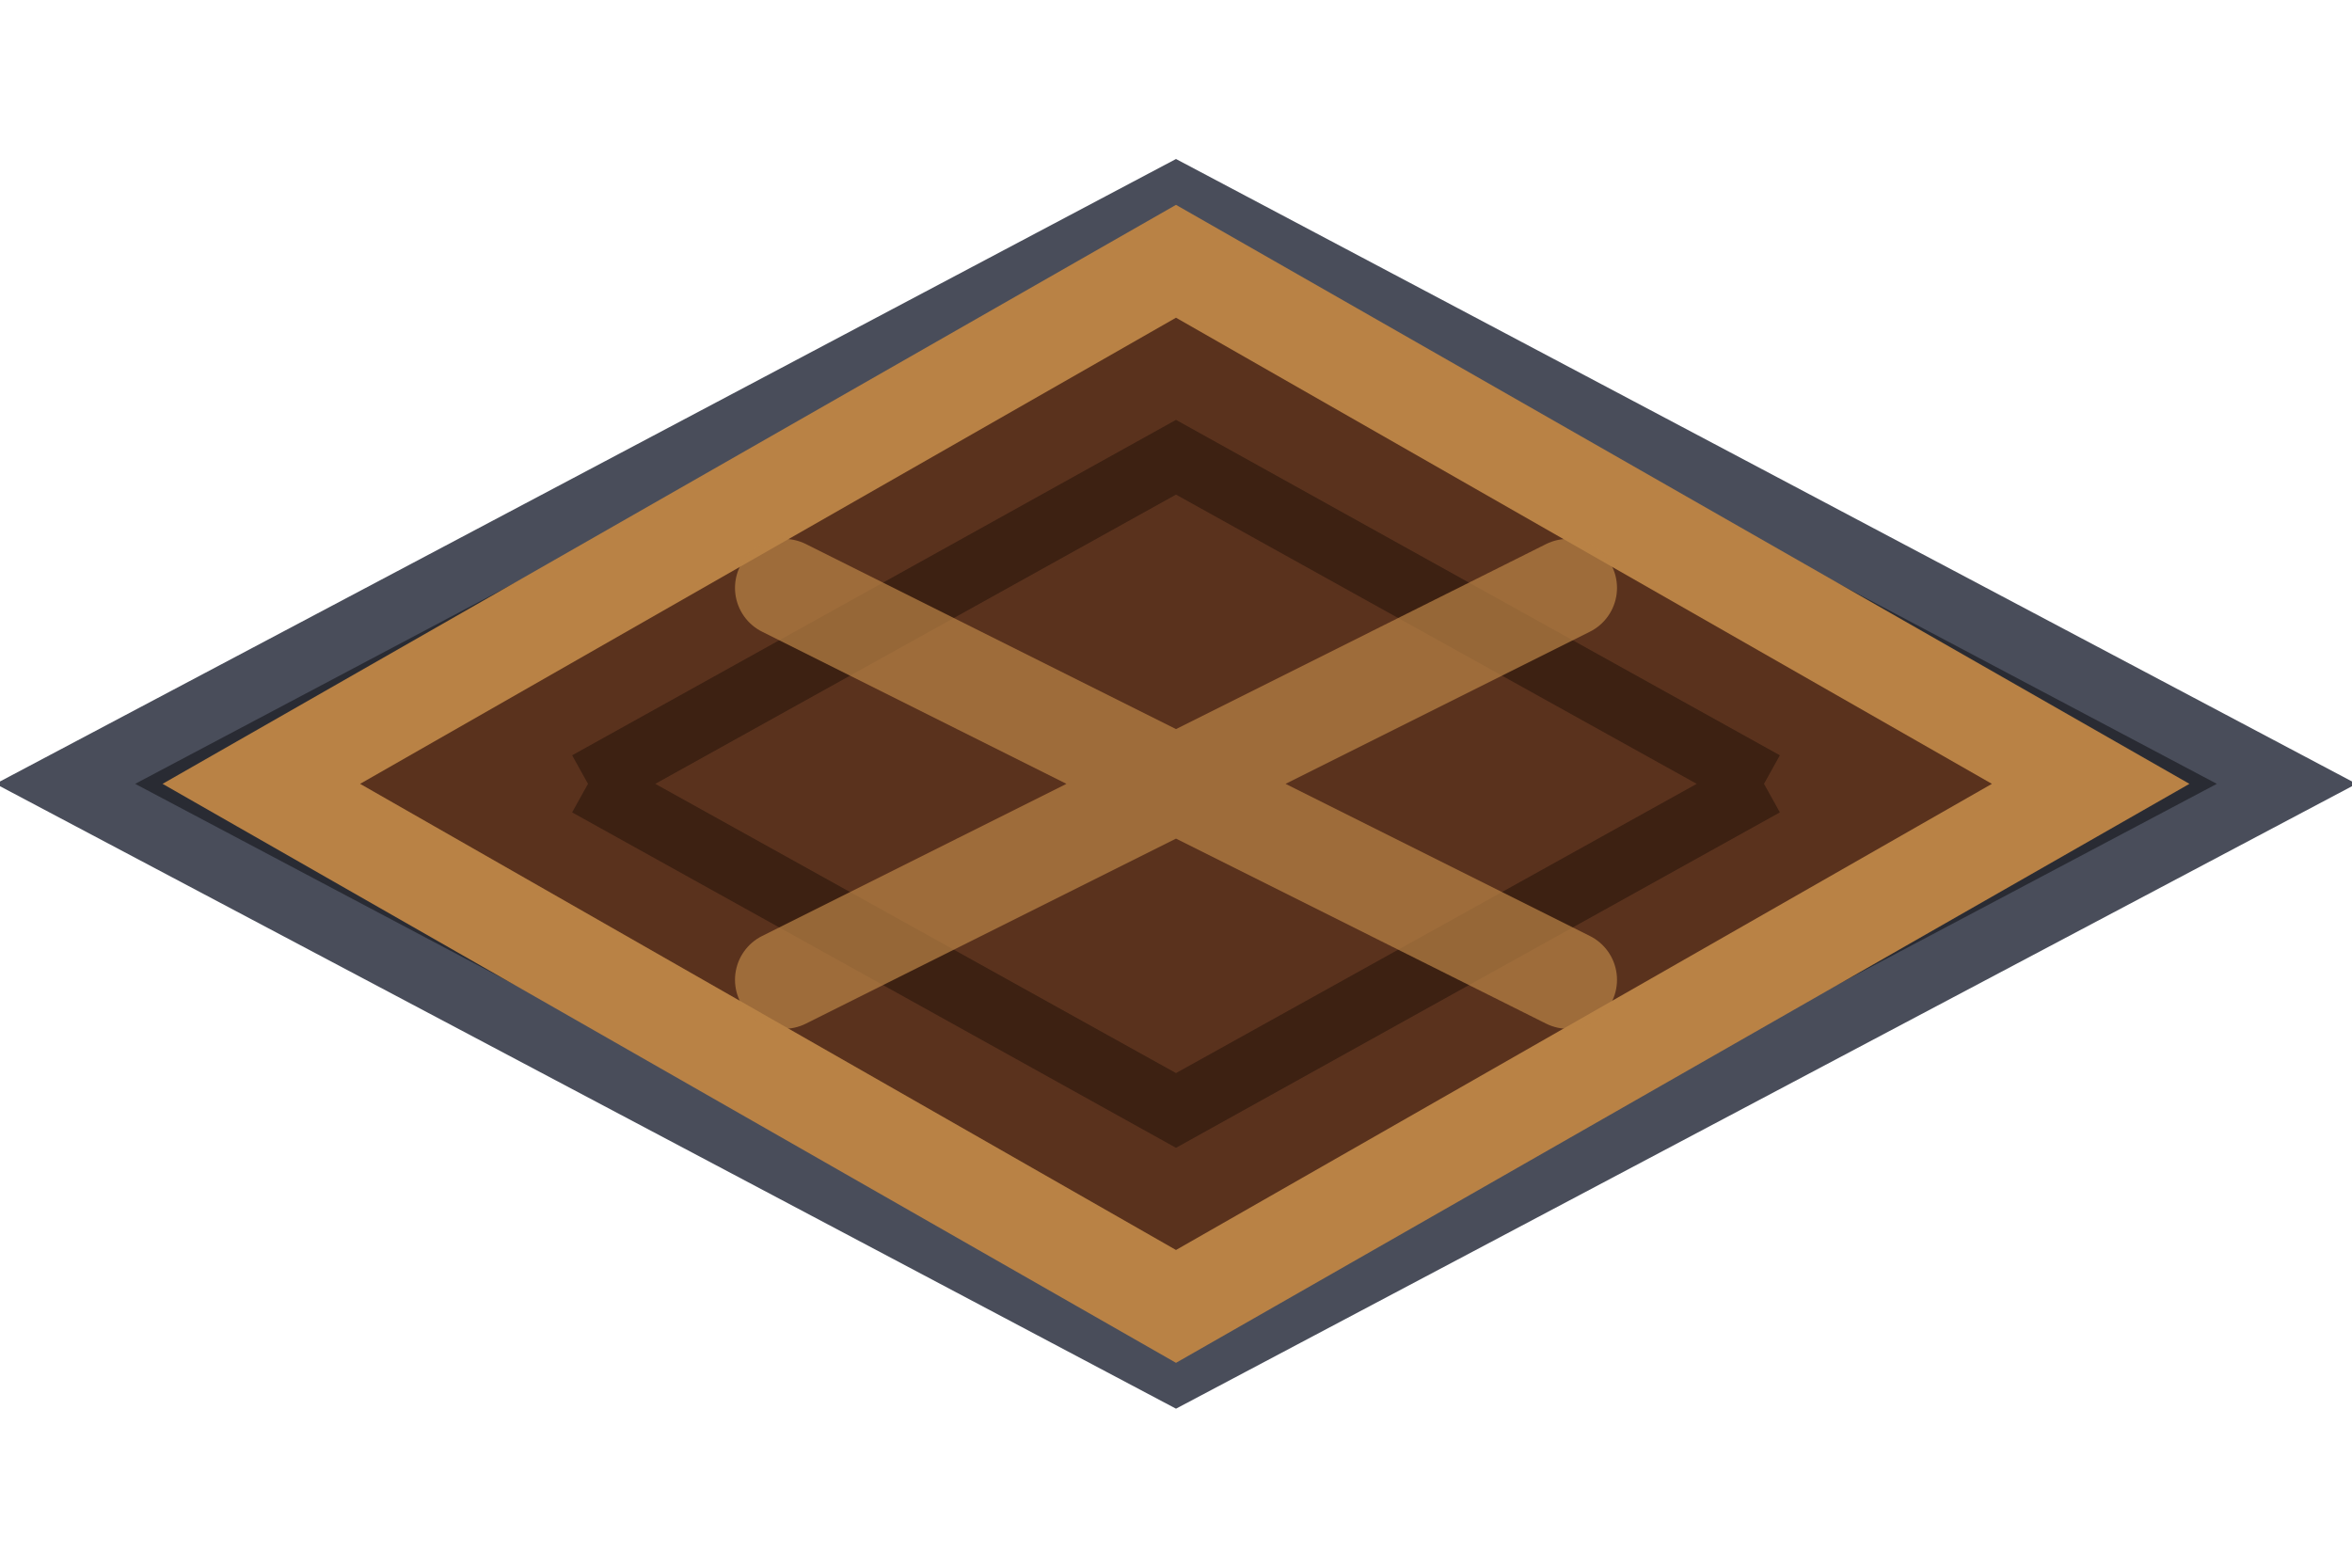
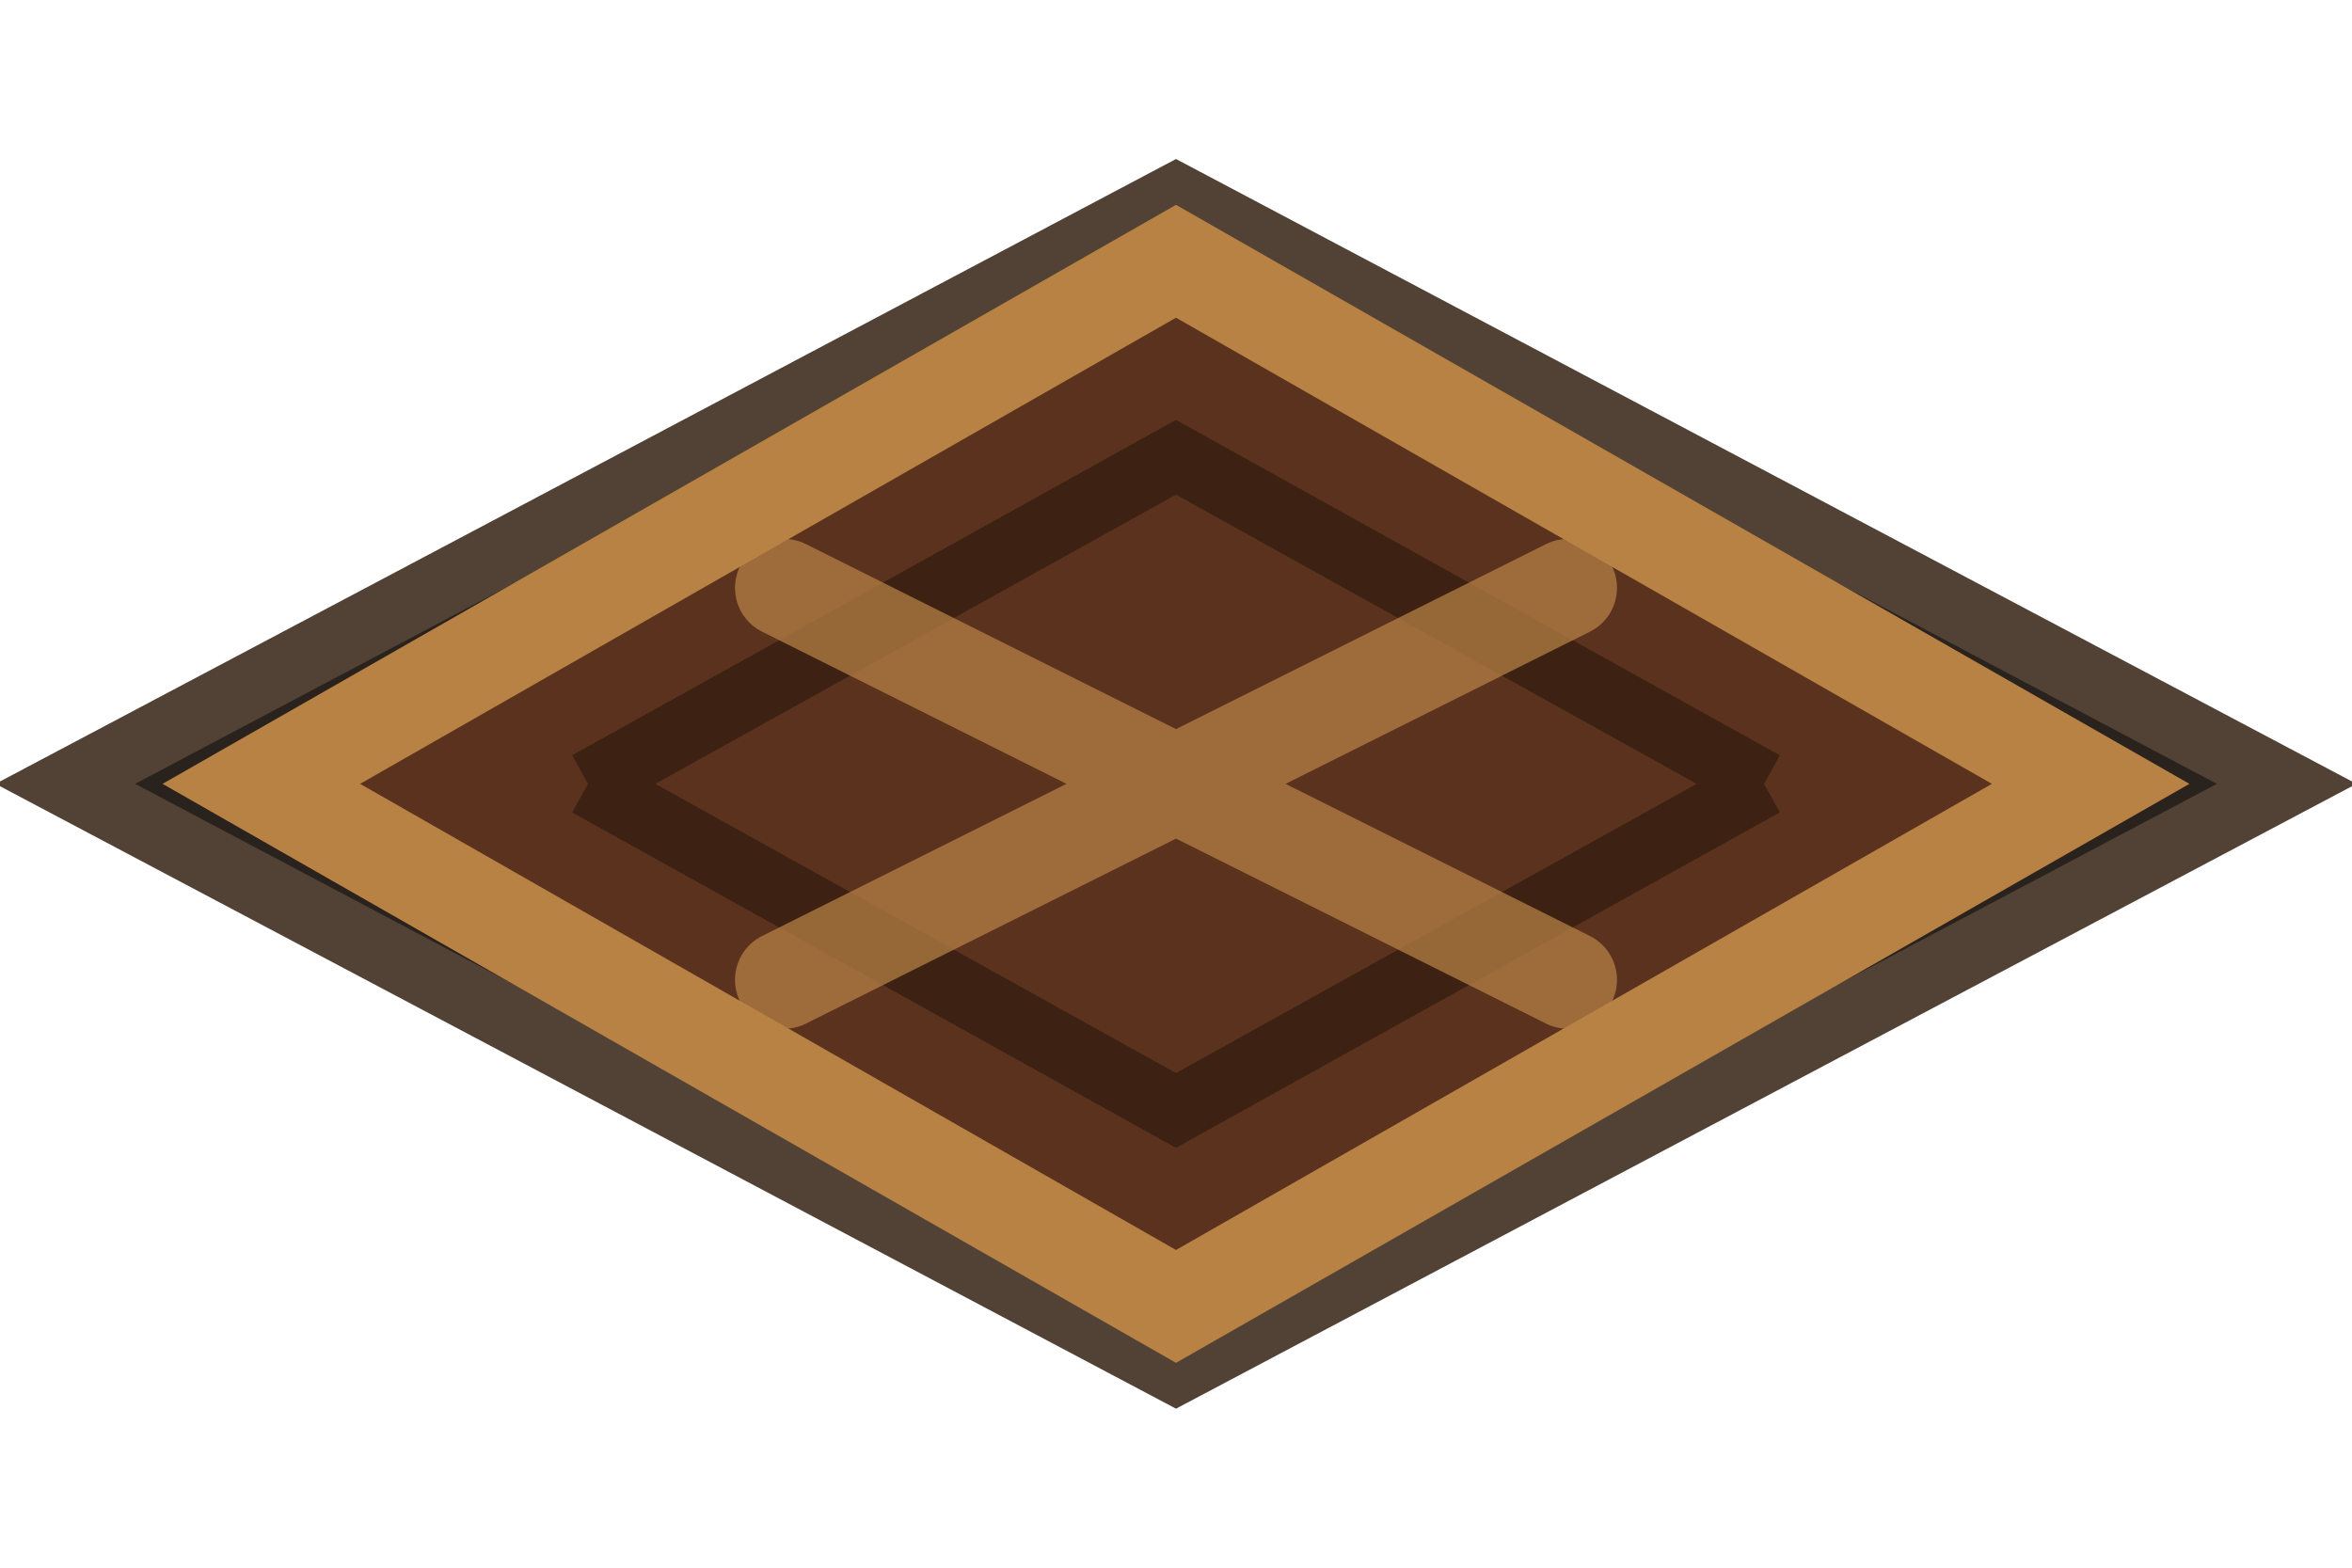
<svg xmlns="http://www.w3.org/2000/svg" width="72" height="48" viewBox="0 0 72 48" role="img" aria-label="Cathedral door tile">
  <rect width="72" height="48" fill="none" />
-   <path data-layer="door-footprint" d="M 36 6 L 70 24 L 36 42 L 2 24 Z" fill="#292b33" stroke="#494d5a" stroke-width="2" />
+   <path data-layer="door-footprint" d="M 36 6 L 70 24 L 36 42 L 2 24 Z" fill="#29221d" stroke="#514235" stroke-width="2" />
  <path data-layer="door-fill" d="M 36 8 L 64 24 L 36 40 L 8 24 Z" fill="#5a321d" stroke="#b98245" stroke-width="3" />
  <path data-layer="door-grain" d="M 18 24 L 36 14 L 54 24 M 18 24 L 36 34 L 54 24" fill="none" stroke="#24130a" stroke-width="2" opacity="0.55" />
  <path data-layer="door-brace" d="M 24 18 L 48 30 M 48 18 L 24 30" stroke="#b98245" stroke-width="3" stroke-linecap="round" opacity="0.72" />
</svg>
